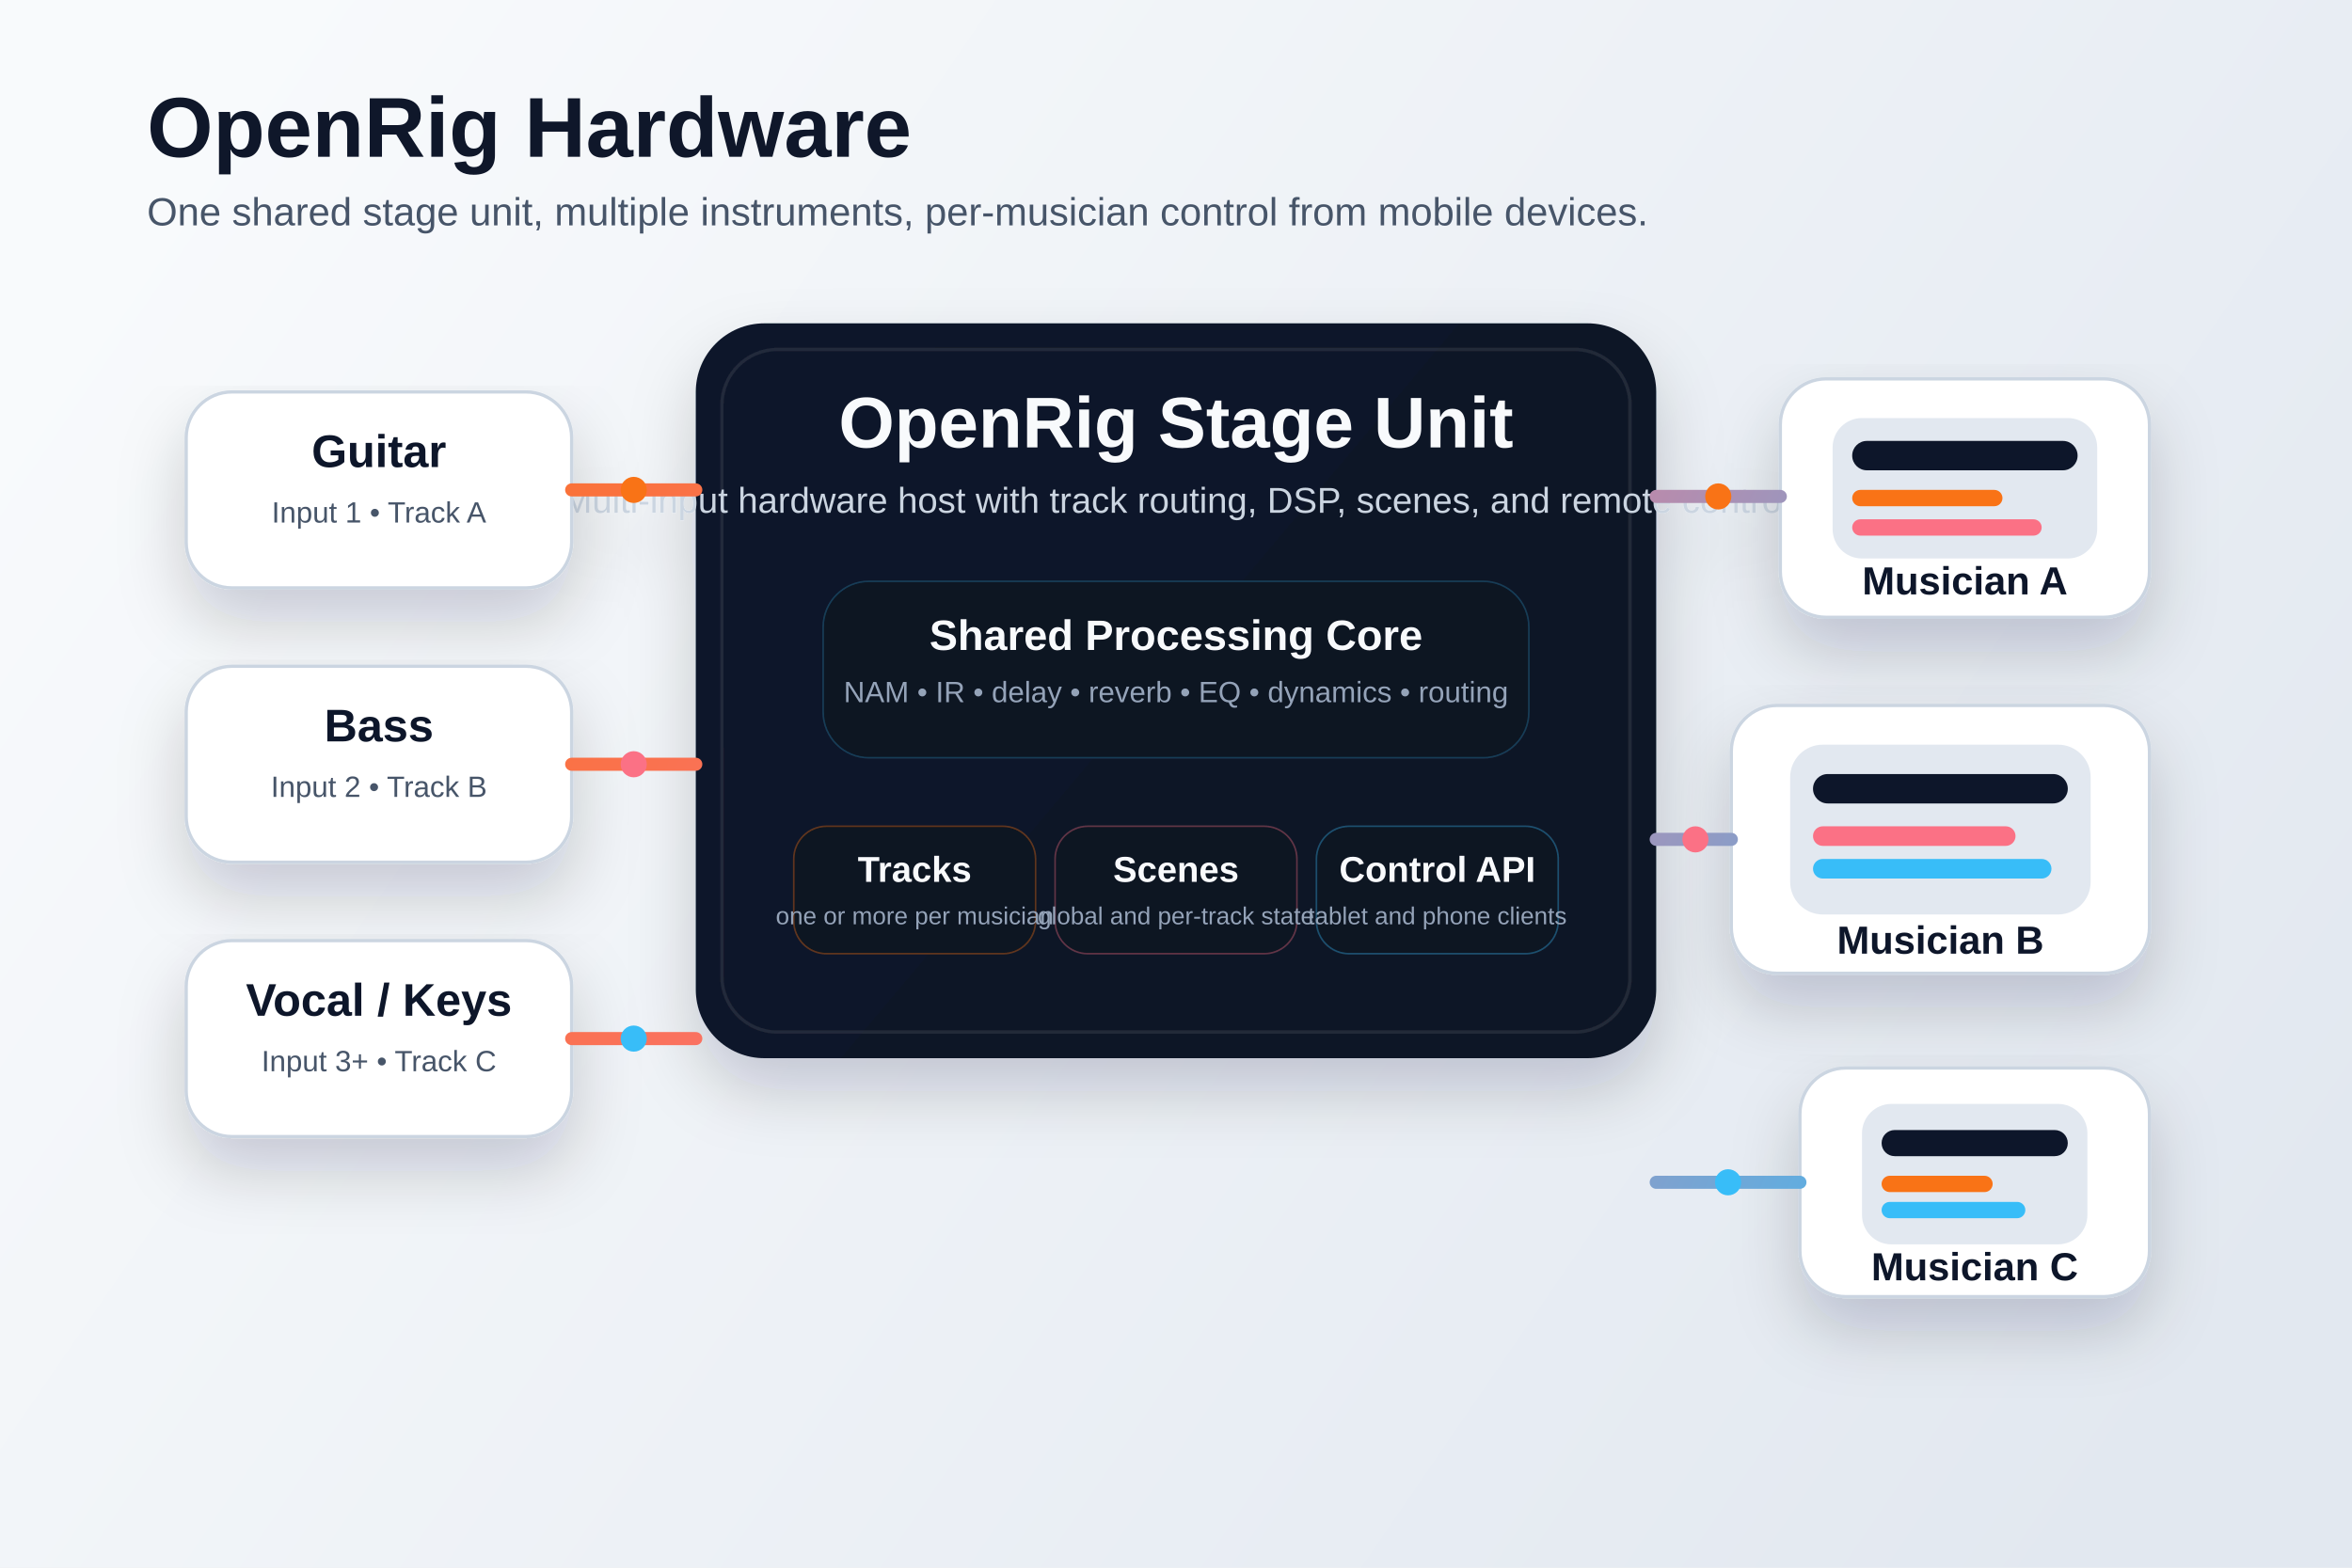
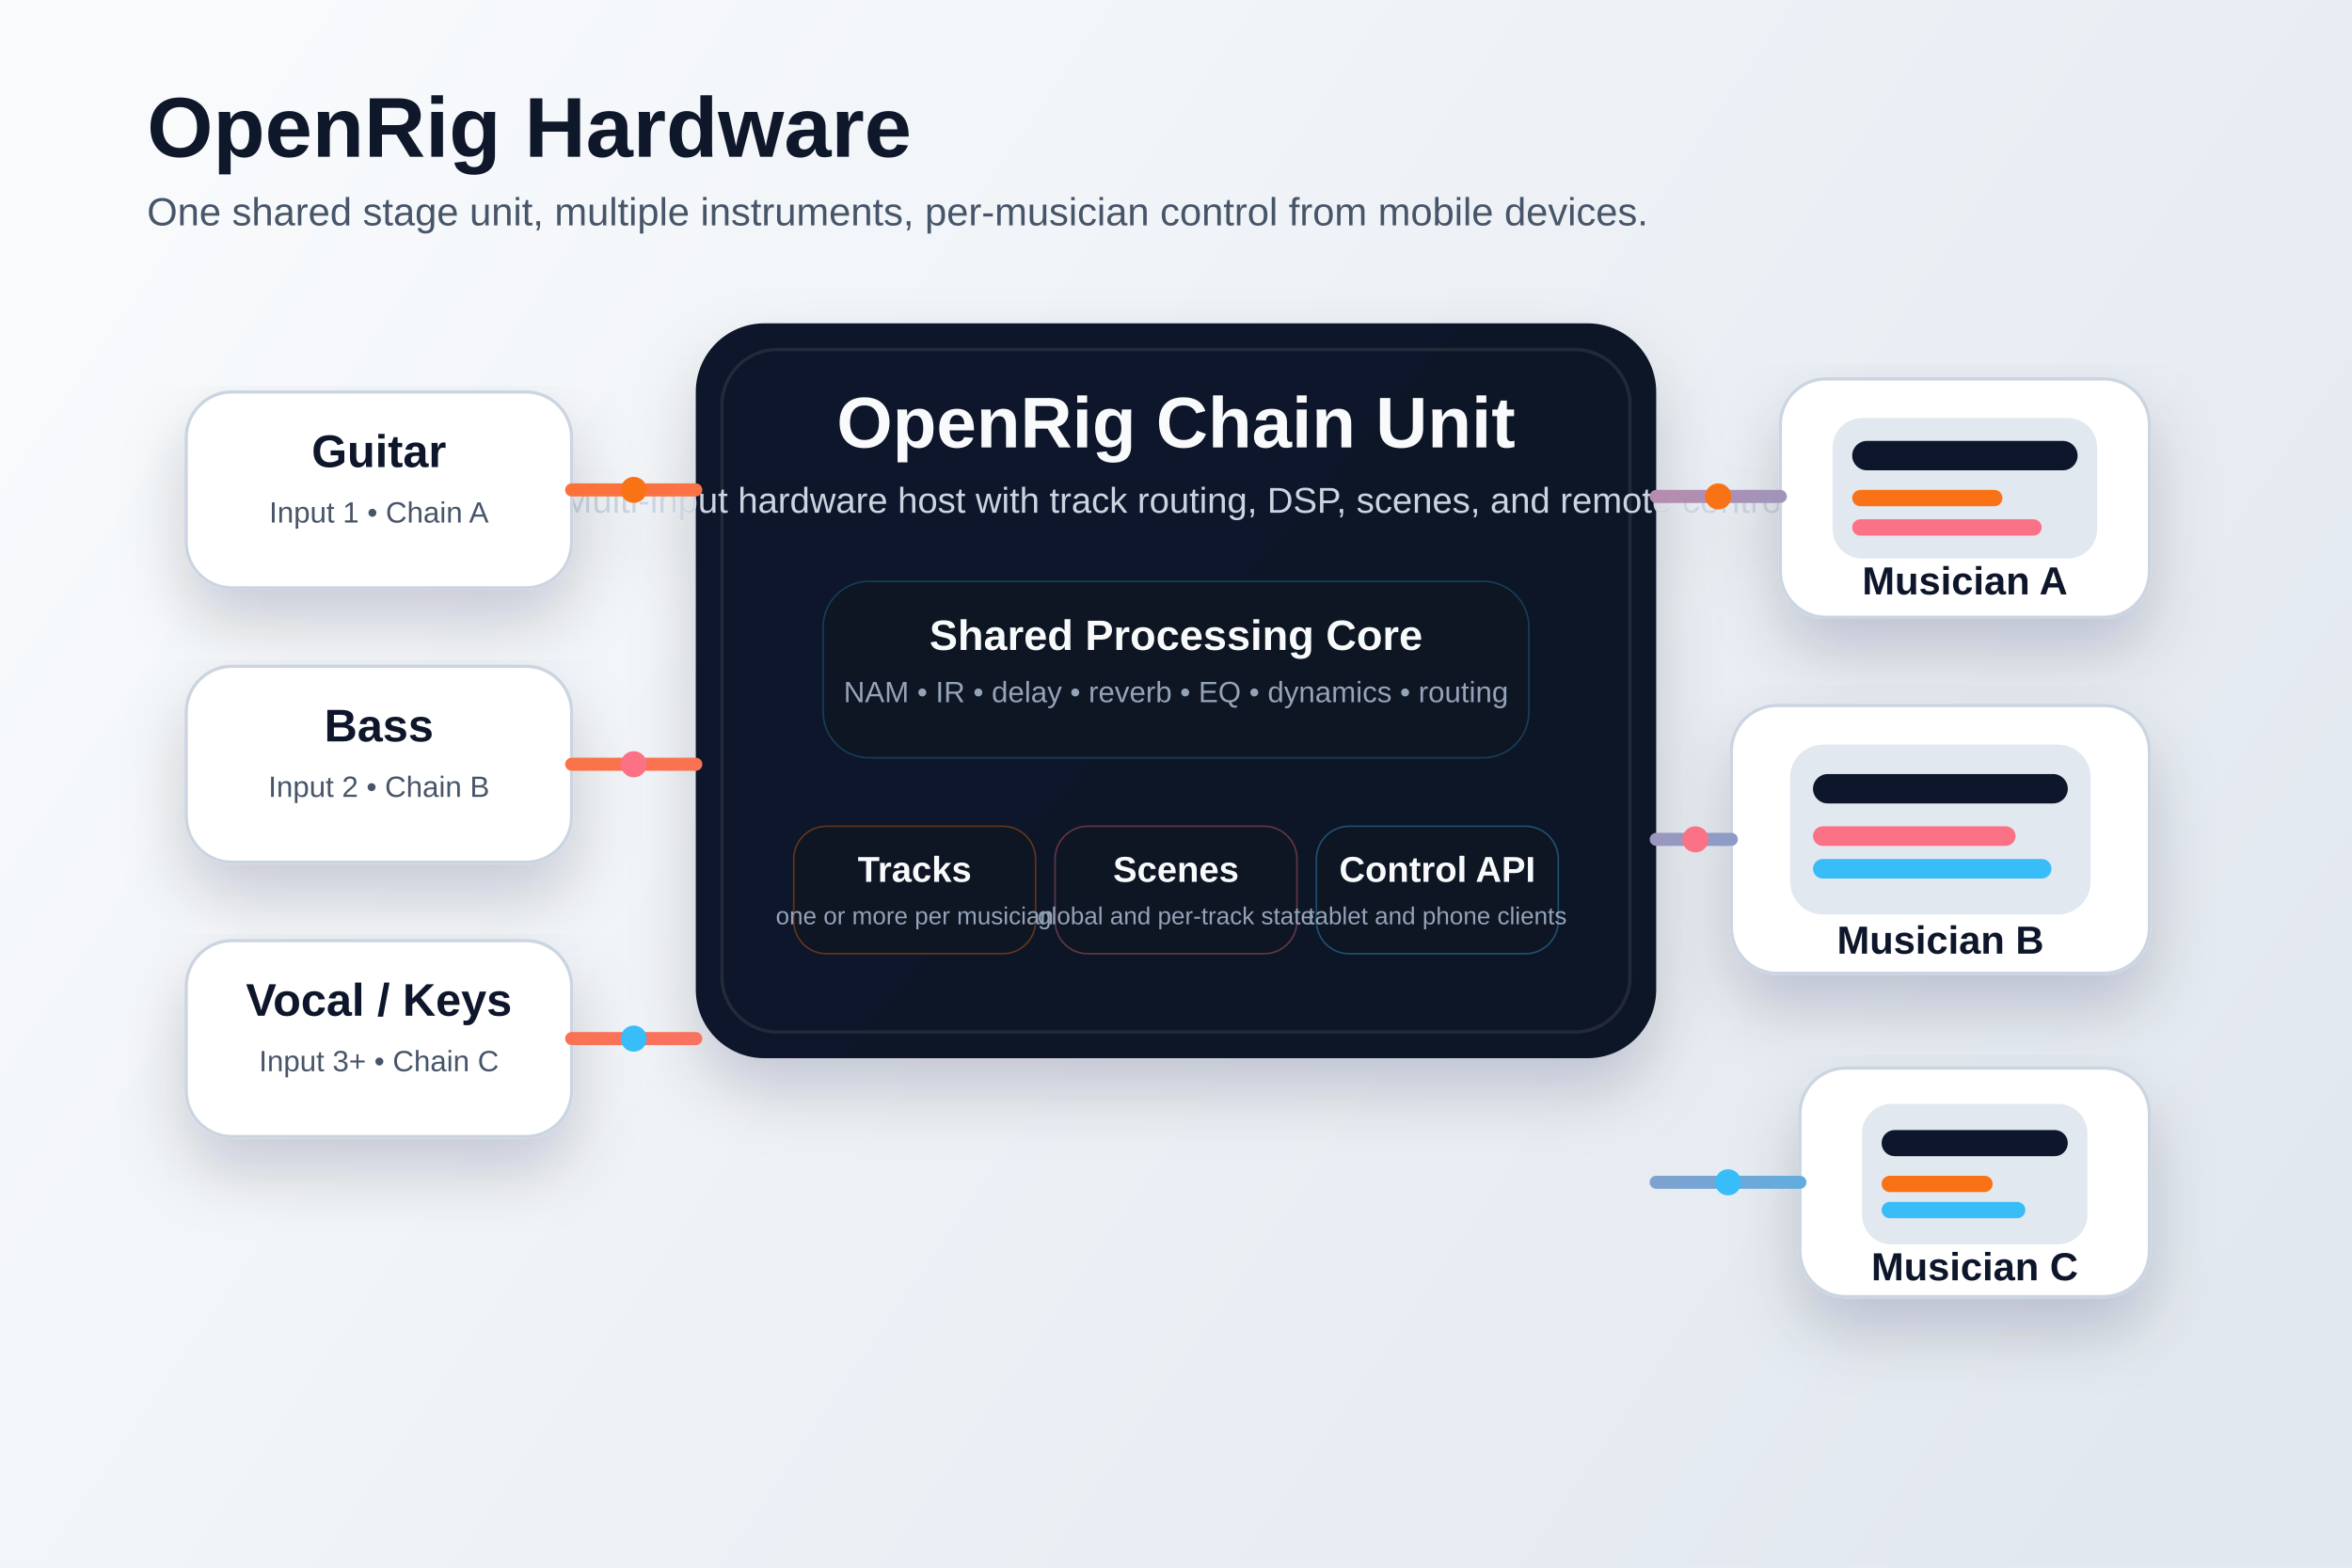
<svg xmlns="http://www.w3.org/2000/svg" width="1440" height="960" viewBox="0 0 1440 960" fill="none">
  <defs>
    <linearGradient id="bg" x1="120" y1="70" x2="1320" y2="894" gradientUnits="userSpaceOnUse">
      <stop stop-color="#F8FAFC" />
      <stop offset="1" stop-color="#E2E8F0" />
    </linearGradient>
    <linearGradient id="rig" x1="444" y1="182" x2="986" y2="638" gradientUnits="userSpaceOnUse">
      <stop stop-color="#0F172A" />
      <stop offset="1" stop-color="#111827" />
    </linearGradient>
    <linearGradient id="signal" x1="180" y1="220" x2="1254" y2="704" gradientUnits="userSpaceOnUse">
      <stop stop-color="#F97316" />
      <stop offset="0.5" stop-color="#FB7185" />
      <stop offset="1" stop-color="#38BDF8" />
    </linearGradient>
    <filter id="shadow" x="-20%" y="-20%" width="160%" height="170%">
      <feDropShadow dx="0" dy="20" stdDeviation="20" flood-color="#0F172A" flood-opacity="0.18" />
    </filter>
  </defs>
  <rect width="1440" height="960" fill="url(#bg)" />
  <text x="90" y="96" fill="#0F172A" font-family="Arial, Helvetica, sans-serif" font-size="52" font-weight="700">OpenRig Hardware</text>
  <text x="90" y="138" fill="#475569" font-family="Arial, Helvetica, sans-serif" font-size="24">One shared stage unit, multiple instruments, per-musician control from mobile devices.</text>
  <g filter="url(#shadow)">
    <rect x="426" y="198" width="588" height="450" rx="42" fill="url(#rig)" />
    <rect x="442" y="214" width="556" height="418" rx="34" stroke="#FFFFFF" stroke-opacity="0.08" stroke-width="2" />
-     <text x="720" y="274" text-anchor="middle" fill="#F8FAFC" font-family="Arial, Helvetica, sans-serif" font-size="44" font-weight="700">OpenRig Stage Unit</text>
+     <text x="720" y="274" text-anchor="middle" fill="#F8FAFC" font-family="Arial, Helvetica, sans-serif" font-size="44" font-weight="700">OpenRig Chain Unit</text>
    <text x="720" y="314" text-anchor="middle" fill="#CBD5E1" font-family="Arial, Helvetica, sans-serif" font-size="22">Multi-input hardware host with track routing, DSP, scenes, and remote control</text>
    <rect x="504" y="356" width="432" height="108" rx="28" fill="#0B1220" stroke="#38BDF8" stroke-opacity="0.24" />
    <text x="720" y="398" text-anchor="middle" fill="#F8FAFC" font-family="Arial, Helvetica, sans-serif" font-size="26" font-weight="700">Shared Processing Core</text>
    <text x="720" y="430" text-anchor="middle" fill="#94A3B8" font-family="Arial, Helvetica, sans-serif" font-size="18">NAM • IR • delay • reverb • EQ • dynamics • routing</text>
    <rect x="486" y="506" width="148" height="78" rx="20" fill="#0B1220" stroke="#F97316" stroke-opacity="0.35" />
    <rect x="646" y="506" width="148" height="78" rx="20" fill="#0B1220" stroke="#FB7185" stroke-opacity="0.35" />
    <rect x="806" y="506" width="148" height="78" rx="20" fill="#0B1220" stroke="#38BDF8" stroke-opacity="0.35" />
    <text x="560" y="540" text-anchor="middle" fill="#F8FAFC" font-family="Arial, Helvetica, sans-serif" font-size="22" font-weight="700">Tracks</text>
    <text x="560" y="566" text-anchor="middle" fill="#94A3B8" font-family="Arial, Helvetica, sans-serif" font-size="15">one or more per musician</text>
    <text x="720" y="540" text-anchor="middle" fill="#F8FAFC" font-family="Arial, Helvetica, sans-serif" font-size="22" font-weight="700">Scenes</text>
    <text x="720" y="566" text-anchor="middle" fill="#94A3B8" font-family="Arial, Helvetica, sans-serif" font-size="15">global and per-track state</text>
    <text x="880" y="540" text-anchor="middle" fill="#F8FAFC" font-family="Arial, Helvetica, sans-serif" font-size="22" font-weight="700">Control API</text>
    <text x="880" y="566" text-anchor="middle" fill="#94A3B8" font-family="Arial, Helvetica, sans-serif" font-size="15">tablet and phone clients</text>
  </g>
  <g filter="url(#shadow)">
    <rect x="114" y="240" width="236" height="120" rx="28" fill="#FFFFFF" stroke="#CBD5E1" stroke-width="2" />
    <text x="232" y="286" text-anchor="middle" fill="#0F172A" font-family="Arial, Helvetica, sans-serif" font-size="28" font-weight="700">Guitar</text>
-     <text x="232" y="320" text-anchor="middle" fill="#475569" font-family="Arial, Helvetica, sans-serif" font-size="18">Input 1 • Track A</text>
+     <text x="232" y="320" text-anchor="middle" fill="#475569" font-family="Arial, Helvetica, sans-serif" font-size="18">Input 1 • Chain A</text>
  </g>
  <g filter="url(#shadow)">
    <rect x="114" y="408" width="236" height="120" rx="28" fill="#FFFFFF" stroke="#CBD5E1" stroke-width="2" />
    <text x="232" y="454" text-anchor="middle" fill="#0F172A" font-family="Arial, Helvetica, sans-serif" font-size="28" font-weight="700">Bass</text>
-     <text x="232" y="488" text-anchor="middle" fill="#475569" font-family="Arial, Helvetica, sans-serif" font-size="18">Input 2 • Track B</text>
+     <text x="232" y="488" text-anchor="middle" fill="#475569" font-family="Arial, Helvetica, sans-serif" font-size="18">Input 2 • Chain B</text>
  </g>
  <g filter="url(#shadow)">
    <rect x="114" y="576" width="236" height="120" rx="28" fill="#FFFFFF" stroke="#CBD5E1" stroke-width="2" />
    <text x="232" y="622" text-anchor="middle" fill="#0F172A" font-family="Arial, Helvetica, sans-serif" font-size="28" font-weight="700">Vocal / Keys</text>
-     <text x="232" y="656" text-anchor="middle" fill="#475569" font-family="Arial, Helvetica, sans-serif" font-size="18">Input 3+ • Track C</text>
+     <text x="232" y="656" text-anchor="middle" fill="#475569" font-family="Arial, Helvetica, sans-serif" font-size="18">Input 3+ • Chain C</text>
  </g>
  <g filter="url(#shadow)">
    <rect x="1090" y="232" width="226" height="146" rx="28" fill="#FFFFFF" stroke="#CBD5E1" stroke-width="2" />
    <rect x="1122" y="256" width="162" height="86" rx="18" fill="#E2E8F0" />
    <rect x="1134" y="270" width="138" height="18" rx="9" fill="#0F172A" />
    <rect x="1134" y="300" width="92" height="10" rx="5" fill="#F97316" />
    <rect x="1134" y="318" width="116" height="10" rx="5" fill="#FB7185" />
    <text x="1203" y="364" text-anchor="middle" fill="#0F172A" font-family="Arial, Helvetica, sans-serif" font-size="24" font-weight="700">Musician A</text>
  </g>
  <g filter="url(#shadow)">
    <rect x="1060" y="432" width="256" height="164" rx="28" fill="#FFFFFF" stroke="#CBD5E1" stroke-width="2" />
    <rect x="1096" y="456" width="184" height="104" rx="20" fill="#E2E8F0" />
    <rect x="1110" y="474" width="156" height="18" rx="9" fill="#0F172A" />
    <rect x="1110" y="506" width="124" height="12" rx="6" fill="#FB7185" />
    <rect x="1110" y="526" width="146" height="12" rx="6" fill="#38BDF8" />
    <text x="1188" y="584" text-anchor="middle" fill="#0F172A" font-family="Arial, Helvetica, sans-serif" font-size="24" font-weight="700">Musician B</text>
  </g>
  <g filter="url(#shadow)">
    <rect x="1102" y="654" width="214" height="140" rx="28" fill="#FFFFFF" stroke="#CBD5E1" stroke-width="2" />
    <rect x="1140" y="676" width="138" height="86" rx="18" fill="#E2E8F0" />
    <rect x="1152" y="692" width="114" height="16" rx="8" fill="#0F172A" />
    <rect x="1152" y="720" width="68" height="10" rx="5" fill="#F97316" />
    <rect x="1152" y="736" width="88" height="10" rx="5" fill="#38BDF8" />
    <text x="1209" y="784" text-anchor="middle" fill="#0F172A" font-family="Arial, Helvetica, sans-serif" font-size="24" font-weight="700">Musician C</text>
  </g>
  <path d="M350 300H426" stroke="url(#signal)" stroke-width="8" stroke-linecap="round" />
  <path d="M350 468H426" stroke="url(#signal)" stroke-width="8" stroke-linecap="round" />
  <path d="M350 636H426" stroke="url(#signal)" stroke-width="8" stroke-linecap="round" />
  <path d="M1014 304H1090" stroke="url(#signal)" stroke-width="8" stroke-linecap="round" />
  <path d="M1014 514H1060" stroke="url(#signal)" stroke-width="8" stroke-linecap="round" />
  <path d="M1014 724H1102" stroke="url(#signal)" stroke-width="8" stroke-linecap="round" />
  <circle cx="388" cy="300" r="8" fill="#F97316" />
  <circle cx="388" cy="468" r="8" fill="#FB7185" />
  <circle cx="388" cy="636" r="8" fill="#38BDF8" />
  <circle cx="1052" cy="304" r="8" fill="#F97316" />
  <circle cx="1038" cy="514" r="8" fill="#FB7185" />
  <circle cx="1058" cy="724" r="8" fill="#38BDF8" />
</svg>
